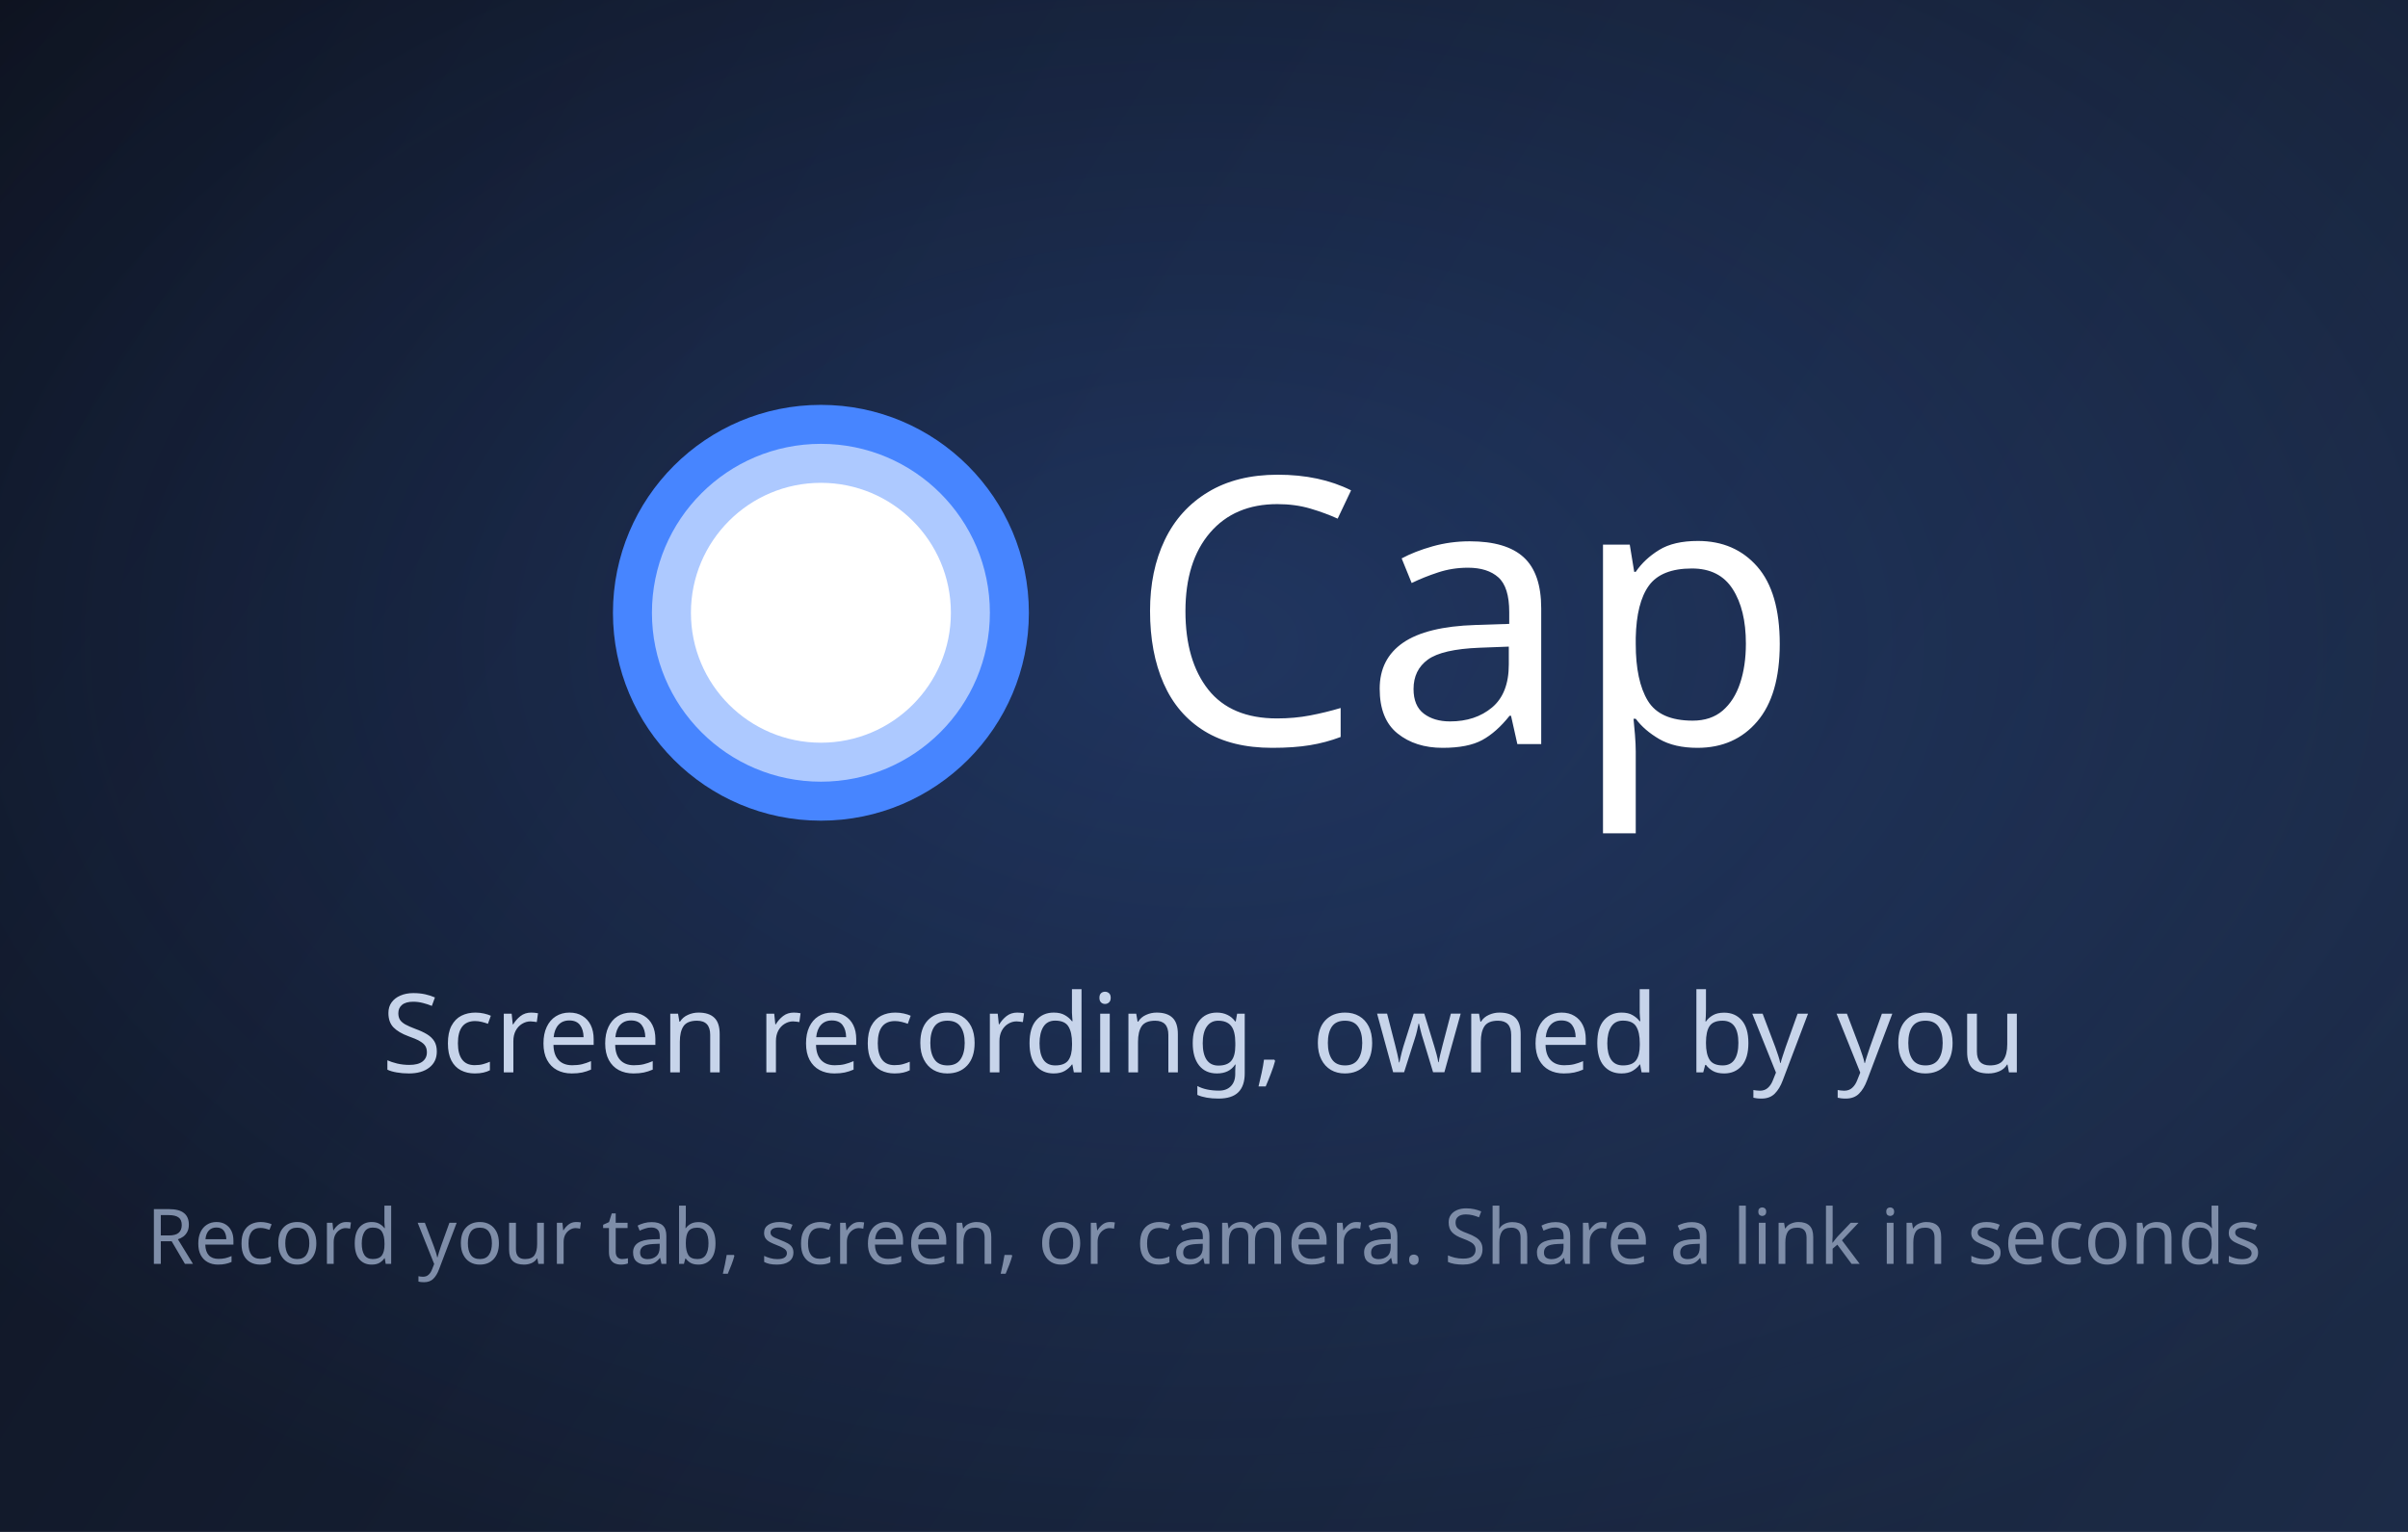
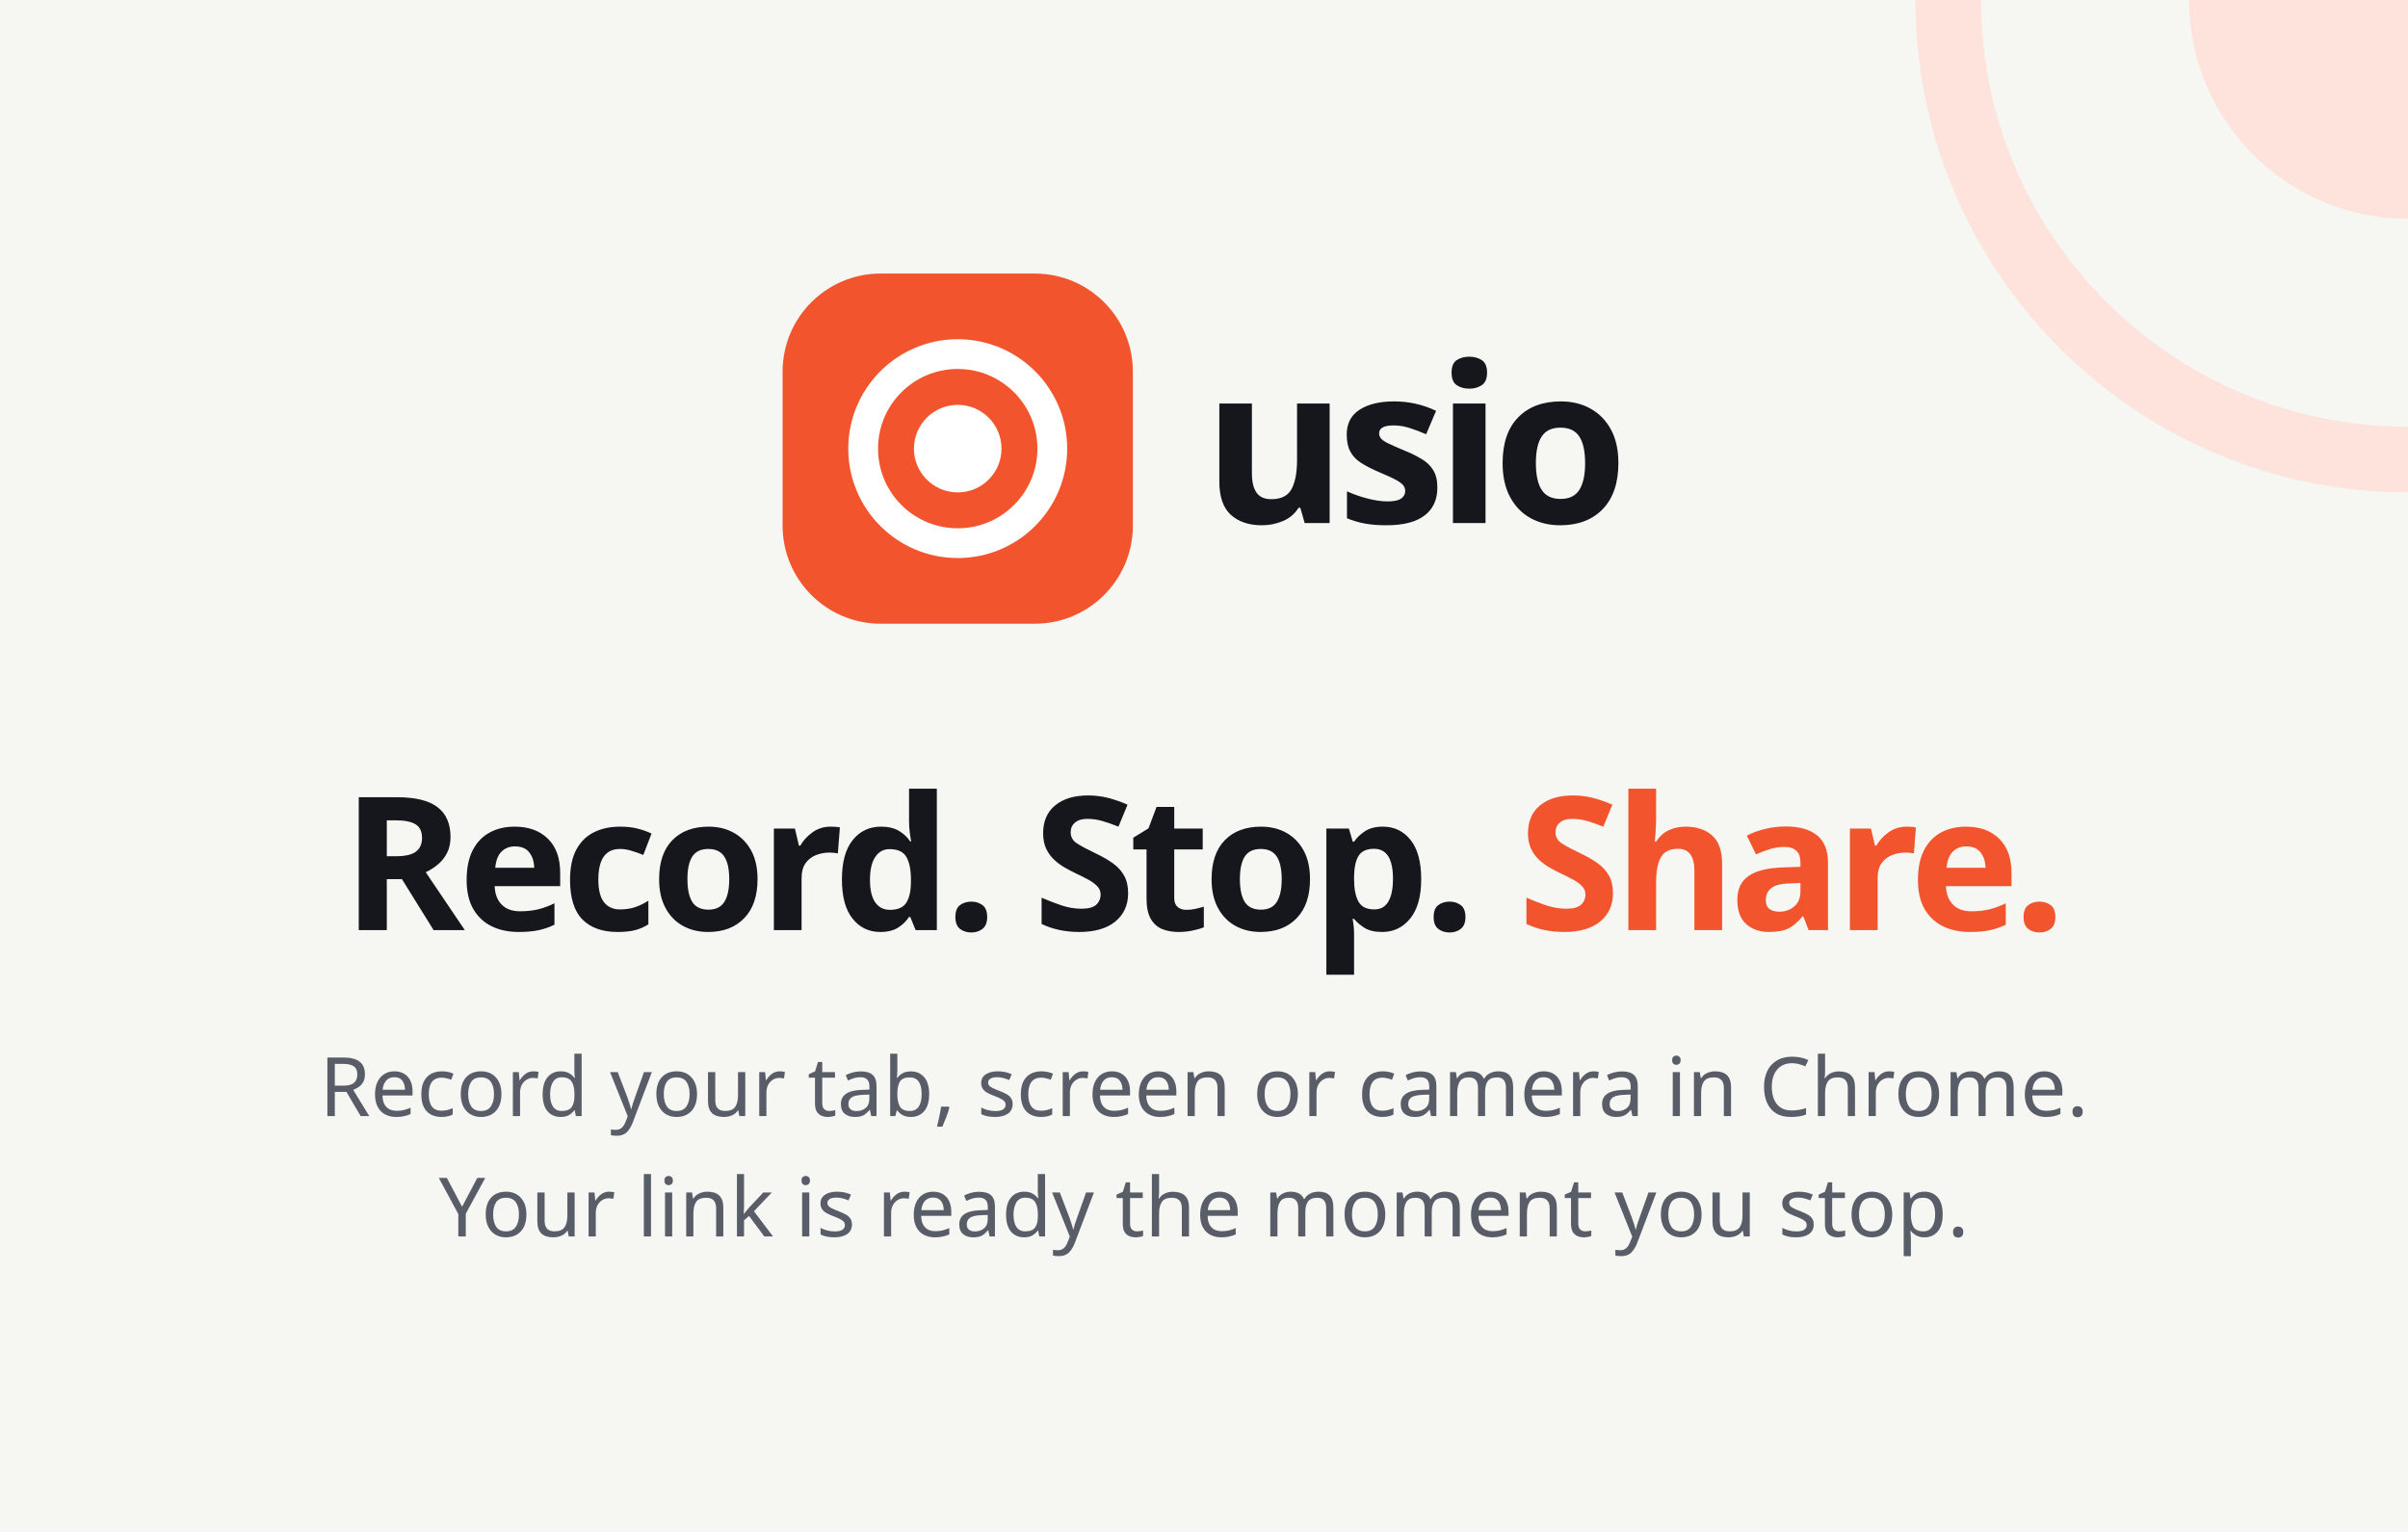
<svg xmlns="http://www.w3.org/2000/svg" width="440" height="280" viewBox="0 0 440 280" fill="none">
-   <defs>
-     <linearGradient id="bg" x1="0" y1="0" x2="440" y2="280" gradientUnits="userSpaceOnUse">
-       <stop stop-color="#0E1320" />
-       <stop offset="1" stop-color="#1C2B47" />
-     </linearGradient>
-     <radialGradient id="glow" cx="0.5" cy="0.42" r="0.65">
-       <stop stop-color="#4785FF" stop-opacity="0.22" />
-       <stop offset="1" stop-color="#4785FF" stop-opacity="0" />
-     </radialGradient>
-   </defs>
-   <rect width="440" height="280" fill="url(#bg)" />
-   <rect width="440" height="280" fill="url(#glow)" />
-   <circle cx="150" cy="112" r="38" fill="#4785FF" />
-   <circle cx="150" cy="112" r="30.875" fill="#ADC9FF" />
-   <circle cx="150" cy="112" r="23.75" fill="#FFFFFF" />
-   <text x="206" y="136" font-family="Neue Montreal" font-weight="500" font-size="68" fill="#FFFFFF">Cap</text>
-   <text x="220" y="196" text-anchor="middle" font-family="Neue Montreal" font-weight="500" font-size="20" fill="#C7D4EA">Screen recording, owned by you</text>
-   <text x="220" y="231" text-anchor="middle" font-family="Neue Montreal" font-size="14" fill="#7E8DA8">Record your tab, screen, or camera. Share a link in seconds</text>
+   <rect width="440" height="280" fill="#F6F6F3" />
+   <circle cx="440" cy="0" r="84" stroke="#FDE3DB" stroke-width="12" />
+   <circle cx="440" cy="0" r="40" fill="#FDE3DB" />
+   <rect x="143" y="50" width="64" height="64" rx="17.92" fill="#F2542D" />
+   <circle cx="175" cy="82" r="17.28" stroke="#FFFFFF" stroke-width="5.44" />
+   <circle cx="175" cy="82" r="8" fill="#FFFFFF" />
+   <text x="219.8" y="95.6" font-family="Schibsted Grotesk" font-weight="800" font-size="40" letter-spacing="-1.8" fill="#15171C">usio</text>
+   <text x="220" y="170" text-anchor="middle" font-family="Schibsted Grotesk" font-weight="800" font-size="34" letter-spacing="-1.2" word-spacing="3" fill="#15171C">Record. Stop. <tspan fill="#F2542D">Share.</tspan>
+   </text>
+   <text x="220" y="204" text-anchor="middle" font-family="Figtree" font-size="15" fill="#585D68">Record your tab, screen or camera in Chrome.</text>
+   <text x="220" y="226" text-anchor="middle" font-family="Figtree" font-size="15" fill="#585D68">Your link is ready the moment you stop.</text>
</svg>
